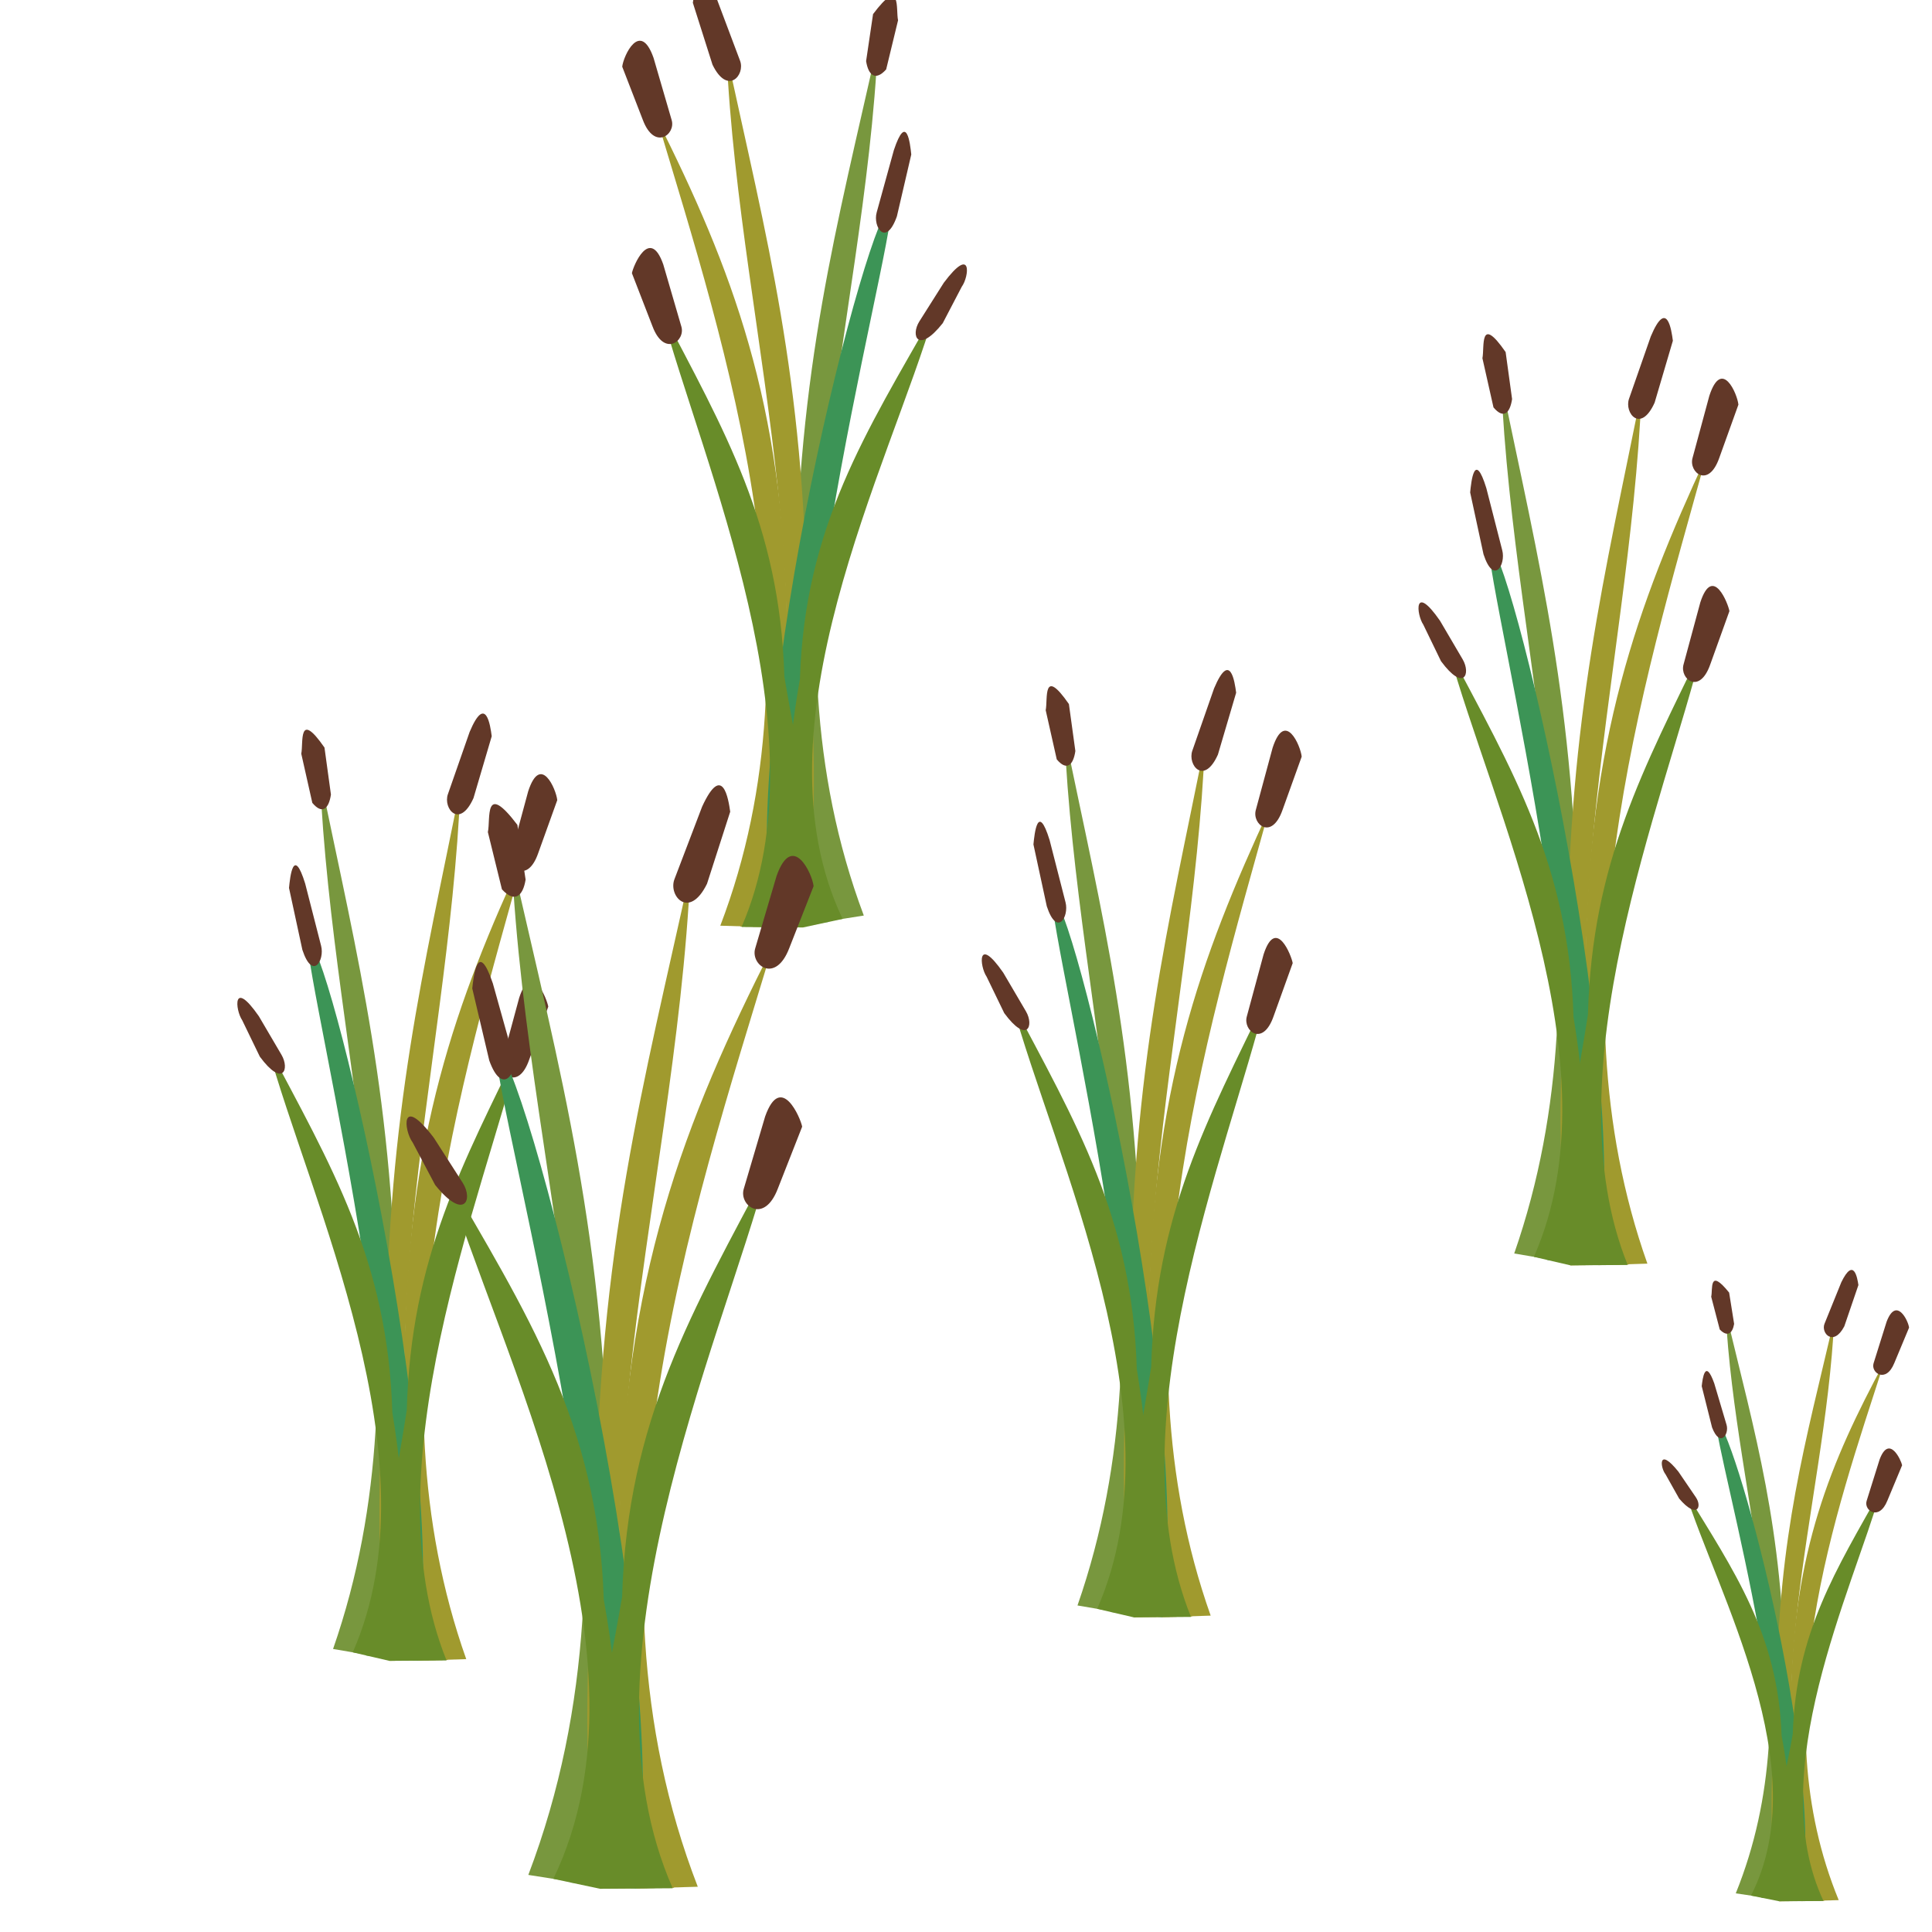
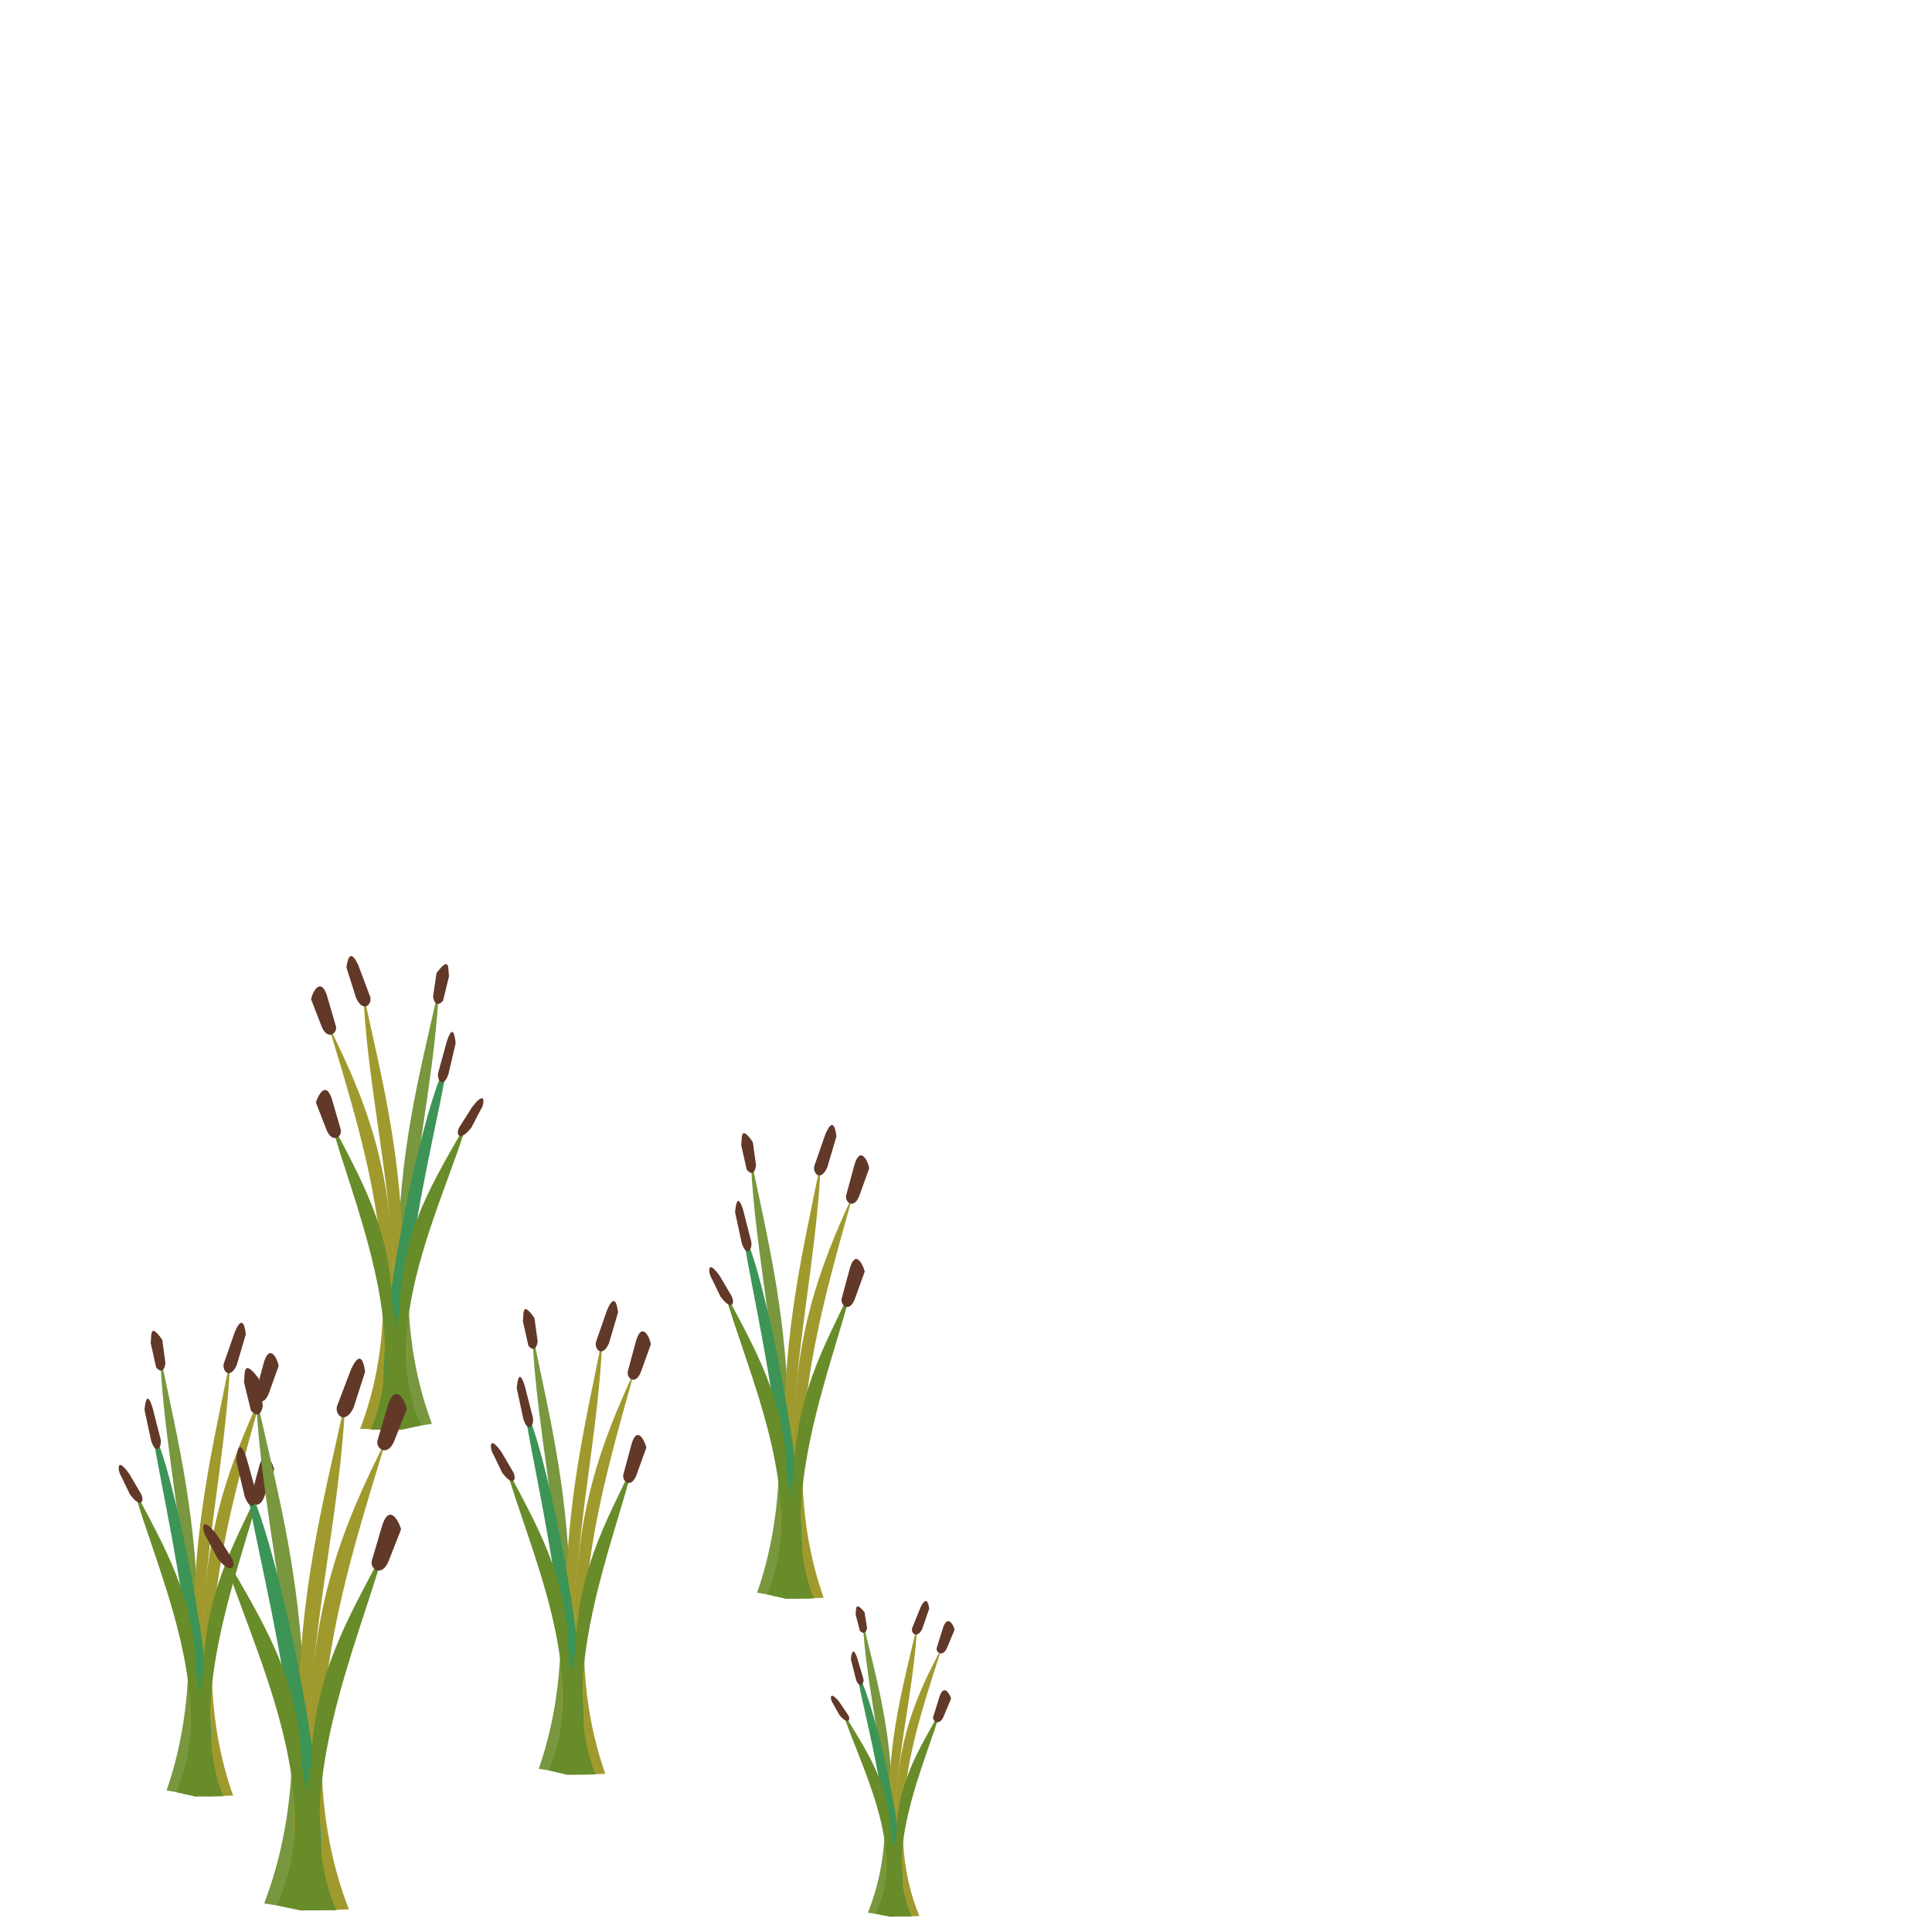
- <svg xmlns="http://www.w3.org/2000/svg" viewBox="0 0 40 40" width="400" height="400" version="1.1" id="svg1">
+ <svg xmlns="http://www.w3.org/2000/svg" viewBox="0 -40 80 80" width="80" height="80" version="1.1" id="svg1">
  <defs id="defs1" />
  <g id="reed">
    <g id="g4" transform="matrix(1,0,0,1.48977,-6.17834,-5.733108)">
      <g id="g6" transform="matrix(0.7659683,0,0,0.6690912,12.98511,2.90441)">
        <path id="rect1-0-3-3" style="fill:#78973e;fill-opacity:1;stroke-width:0.073" d="m 14.846,2.289 c -1.118,3.855 -2.162,6.727 -2.241,11.588 -0.238,2.6 -0.369,5.071 0.046,6.77 L 14.462,20.427 C 11.51,14.381 14.487,8.335 14.846,2.289 Z" />
        <path id="rect1" style="fill:#a09a2e;fill-opacity:1;stroke-width:0.072" d="m 10.75,2.518 c 1.085,3.855 2.099,6.727 2.176,11.588 0.231,2.6 0.3,4.87 -0.104,6.568 l -1.698,-0.018 C 13.988,14.61 11.099,8.564 10.75,2.518 Z" />
        <path id="rect1-85" style="fill:#a09a2e;fill-opacity:1;stroke-width:0.07" d="m 8.875,3.888 c 2.006,3.085 3.434,5.882 3.51,10.512 0.231,2.476 0.007,4.652 -0.397,6.27 L 10.583,20.638 C 13.448,14.88 10.743,8.689 8.875,3.888 Z" />
        <g id="g5">
          <path id="rect1-0" style="fill:#3c9456;fill-opacity:1;stroke-width:0.063" d="M 15.21,5.69 C 14.63,5.606 11.07,16.182 11.989,20.67 L 13.498,20.562 C 11.407,17.323 15.237,6.737 15.21,5.69 Z" />
          <path id="rect1-0-3" style="fill:#688c29;fill-opacity:1;stroke-width:0.076" d="m 16.38,7.878 c -1.856,2.51 -3.515,4.473 -3.645,7.639 -0.396,1.693 -0.604,4.051 0.087,5.157 l 1.067,-0.177 c -2.469,-3.992 1.264,-9.391 2.492,-12.619 z" />
          <path id="rect1-0-3-32" style="fill:#688c29;fill-opacity:1;stroke-width:0.072" d="m 8.974,7.827 c 1.701,2.51 3.222,4.473 3.341,7.639 0.363,1.693 1.139,4.101 0.506,5.208 l -1.664,-0.009 C 13.42,16.672 10.1,11.055 8.974,7.827 Z" />
        </g>
        <path id="rect5" style="fill:#623828;fill-opacity:1;stroke-width:0.103" d="M 8.194,7.085 C 8.226,6.94 8.677,6.106 9.041,6.902 L 9.531,8.195 C 9.646,8.491 9.066,8.836 8.75,8.188 Z" />
        <path id="rect5-3" style="fill:#623828;fill-opacity:1;stroke-width:0.103" d="M 7.932,2.796 C 7.963,2.574 8.415,1.817 8.779,2.613 l 0.49,1.293 c 0.114,0.296 -0.465,0.641 -0.781,-0.007 z" />
        <path id="rect5-3-3" style="fill:#623828;fill-opacity:1;stroke-width:0.117" d="M 9.841,1.469 C 9.881,1.247 10.014,0.583 10.484,1.379 l 0.633,1.293 c 0.147,0.296 -0.337,0.731 -0.745,0.082 z" />
        <path id="rect5-3-3-3" style="fill:#623828;fill-opacity:1;stroke-width:0.1" d="M 15.745,4.62 C 15.715,4.398 15.619,3.734 15.274,4.53 l -0.464,1.293 c -0.108,0.296 0.247,0.731 0.546,0.082 z" />
        <path id="rect5-3-3-7" style="fill:#623828;fill-opacity:1;stroke-width:0.15" d="m 17.109,7.367 c 0.204,-0.214 0.29,-0.878 -0.485,-0.083 l -0.661,0.803 c -0.243,0.296 -0.04,0.686 0.632,0.037 z" />
        <path id="rect5-3-3-7-3" style="fill:#623828;fill-opacity:1;stroke-width:0.15" d="m 15.388,1.832 c -0.066,-0.222 0.099,-0.924 -0.676,-0.128 l -0.188,0.976 c 0.061,0.296 0.252,0.421 0.542,0.173 z" />
      </g>
      <g id="g6-0" transform="matrix(-0.7108526,0,0,0.6690912,23.35439,13.09724)">
        <path id="rect1-0-3-3-4" style="fill:#78973e;fill-opacity:1;stroke-width:0.073" d="m 14.846,2.289 c -1.118,3.855 -2.162,6.727 -2.241,11.588 -0.238,2.6 -0.369,5.071 0.046,6.77 L 14.462,20.427 C 11.51,14.381 14.487,8.335 14.846,2.289 Z" />
        <path id="rect1-2" style="fill:#a09a2e;fill-opacity:1;stroke-width:0.072" d="m 10.75,2.518 c 1.085,3.855 2.099,6.727 2.176,11.588 0.231,2.6 0.3,4.87 -0.104,6.568 l -1.698,-0.018 C 13.988,14.61 11.099,8.564 10.75,2.518 Z" />
        <path id="rect1-85-3" style="fill:#a09a2e;fill-opacity:1;stroke-width:0.07" d="m 8.875,3.888 c 2.006,3.085 3.434,5.882 3.51,10.512 0.231,2.476 0.007,4.652 -0.397,6.27 L 10.583,20.638 C 13.448,14.88 10.743,8.689 8.875,3.888 Z" />
        <g id="g5-3">
          <path id="rect1-0-7" style="fill:#3c9456;fill-opacity:1;stroke-width:0.063" d="M 15.21,5.69 C 14.63,5.606 11.07,16.182 11.989,20.67 L 13.498,20.562 C 11.407,17.323 15.237,6.737 15.21,5.69 Z" />
          <path id="rect1-0-3-0" style="fill:#688c29;fill-opacity:1;stroke-width:0.076" d="m 16.38,7.878 c -1.856,2.51 -3.515,4.473 -3.645,7.639 -0.396,1.693 -0.604,4.051 0.087,5.157 l 1.067,-0.177 c -2.469,-3.992 1.264,-9.391 2.492,-12.619 z" />
          <path id="rect1-0-3-32-0" style="fill:#688c29;fill-opacity:1;stroke-width:0.072" d="m 8.974,7.827 c 1.701,2.51 3.222,4.473 3.341,7.639 0.363,1.693 1.139,4.101 0.506,5.208 l -1.664,-0.009 C 13.42,16.672 10.1,11.055 8.974,7.827 Z" />
        </g>
        <path id="rect5-1" style="fill:#623828;fill-opacity:1;stroke-width:0.103" d="M 8.194,7.085 C 8.226,6.94 8.677,6.106 9.041,6.902 L 9.531,8.195 C 9.646,8.491 9.066,8.836 8.75,8.188 Z" />
        <path id="rect5-3-0" style="fill:#623828;fill-opacity:1;stroke-width:0.103" d="M 7.932,2.796 C 7.963,2.574 8.415,1.817 8.779,2.613 l 0.49,1.293 c 0.114,0.296 -0.465,0.641 -0.781,-0.007 z" />
        <path id="rect5-3-3-30" style="fill:#623828;fill-opacity:1;stroke-width:0.117" d="M 9.841,1.469 C 9.881,1.247 10.014,0.583 10.484,1.379 l 0.633,1.293 c 0.147,0.296 -0.337,0.731 -0.745,0.082 z" />
        <path id="rect5-3-3-3-0" style="fill:#623828;fill-opacity:1;stroke-width:0.1" d="M 15.745,4.62 C 15.715,4.398 15.619,3.734 15.274,4.53 l -0.464,1.293 c -0.108,0.296 0.247,0.731 0.546,0.082 z" />
        <path id="rect5-3-3-7-38" style="fill:#623828;fill-opacity:1;stroke-width:0.15" d="m 17.109,7.367 c 0.204,-0.214 0.29,-0.878 -0.485,-0.083 l -0.661,0.803 c -0.243,0.296 -0.04,0.686 0.632,0.037 z" />
        <path id="rect5-3-3-7-3-3" style="fill:#623828;fill-opacity:1;stroke-width:0.15" d="m 15.388,1.832 c -0.066,-0.222 0.099,-0.924 -0.676,-0.128 l -0.188,0.976 c 0.061,0.296 0.252,0.421 0.542,0.173 z" />
      </g>
      <g id="g6-0-6" transform="matrix(-0.904534,0,0,0.7793941,30.19797,13.98411)">
        <path id="rect1-0-3-3-4-6" style="fill:#78973e;fill-opacity:1;stroke-width:0.073" d="m 14.846,2.289 c -1.118,3.855 -2.162,6.727 -2.241,11.588 -0.238,2.6 -0.369,5.071 0.046,6.77 L 14.462,20.427 C 11.51,14.381 14.487,8.335 14.846,2.289 Z" />
        <path id="rect1-2-40" style="fill:#a09a2e;fill-opacity:1;stroke-width:0.072" d="m 10.75,2.518 c 1.085,3.855 2.099,6.727 2.176,11.588 0.231,2.6 0.3,4.87 -0.104,6.568 l -1.698,-0.018 C 13.988,14.61 11.099,8.564 10.75,2.518 Z" />
        <path id="rect1-85-3-8" style="fill:#a09a2e;fill-opacity:1;stroke-width:0.07" d="m 8.875,3.888 c 2.006,3.085 3.434,5.882 3.51,10.512 0.231,2.476 0.007,4.652 -0.397,6.27 L 10.583,20.638 C 13.448,14.88 10.743,8.689 8.875,3.888 Z" />
        <g id="g5-3-20">
          <path id="rect1-0-7-6" style="fill:#3c9456;fill-opacity:1;stroke-width:0.063" d="M 15.21,5.69 C 14.63,5.606 11.07,16.182 11.989,20.67 L 13.498,20.562 C 11.407,17.323 15.237,6.737 15.21,5.69 Z" />
          <path id="rect1-0-3-0-0" style="fill:#688c29;fill-opacity:1;stroke-width:0.076" d="m 16.38,7.878 c -1.856,2.51 -3.515,4.473 -3.645,7.639 -0.396,1.693 -0.604,4.051 0.087,5.157 l 1.067,-0.177 c -2.469,-3.992 1.264,-9.391 2.492,-12.619 z" />
          <path id="rect1-0-3-32-0-7" style="fill:#688c29;fill-opacity:1;stroke-width:0.072" d="m 8.974,7.827 c 1.701,2.51 3.222,4.473 3.341,7.639 0.363,1.693 1.139,4.101 0.506,5.208 l -1.664,-0.009 C 13.42,16.672 10.1,11.055 8.974,7.827 Z" />
        </g>
        <path id="rect5-1-2" style="fill:#623828;fill-opacity:1;stroke-width:0.103" d="M 8.194,7.085 C 8.226,6.94 8.677,6.106 9.041,6.902 L 9.531,8.195 C 9.646,8.491 9.066,8.836 8.75,8.188 Z" />
        <path id="rect5-3-0-9" style="fill:#623828;fill-opacity:1;stroke-width:0.103" d="M 7.932,2.796 C 7.963,2.574 8.415,1.817 8.779,2.613 l 0.49,1.293 c 0.114,0.296 -0.465,0.641 -0.781,-0.007 z" />
        <path id="rect5-3-3-30-8" style="fill:#623828;fill-opacity:1;stroke-width:0.117" d="M 9.841,1.469 C 9.881,1.247 10.014,0.583 10.484,1.379 l 0.633,1.293 c 0.147,0.296 -0.337,0.731 -0.745,0.082 z" />
        <path id="rect5-3-3-3-0-1" style="fill:#623828;fill-opacity:1;stroke-width:0.1" d="M 15.745,4.62 C 15.715,4.398 15.619,3.734 15.274,4.53 l -0.464,1.293 c -0.108,0.296 0.247,0.731 0.546,0.082 z" />
        <path id="rect5-3-3-7-38-1" style="fill:#623828;fill-opacity:1;stroke-width:0.15" d="m 17.109,7.367 c 0.204,-0.214 0.29,-0.878 -0.485,-0.083 l -0.661,0.803 c -0.243,0.296 -0.04,0.686 0.632,0.037 z" />
        <path id="rect5-3-3-7-3-3-6" style="fill:#623828;fill-opacity:1;stroke-width:0.15" d="m 15.388,1.832 c -0.066,-0.222 0.099,-0.924 -0.676,-0.128 l -0.188,0.976 c 0.061,0.296 0.252,0.421 0.542,0.173 z" />
      </g>
      <g id="g6-0-1" transform="matrix(-0.5494514,0,0,0.4459201,50.06184,21.05226)">
        <path id="rect1-0-3-3-4-7" style="fill:#78973e;fill-opacity:1;stroke-width:0.073" d="m 14.846,2.289 c -1.118,3.855 -2.162,6.727 -2.241,11.588 -0.238,2.6 -0.369,5.071 0.046,6.77 L 14.462,20.427 C 11.51,14.381 14.487,8.335 14.846,2.289 Z" />
        <path id="rect1-2-45" style="fill:#a09a2e;fill-opacity:1;stroke-width:0.072" d="m 10.75,2.518 c 1.085,3.855 2.099,6.727 2.176,11.588 0.231,2.6 0.3,4.87 -0.104,6.568 l -1.698,-0.018 C 13.988,14.61 11.099,8.564 10.75,2.518 Z" />
        <path id="rect1-85-3-1" style="fill:#a09a2e;fill-opacity:1;stroke-width:0.07" d="m 8.875,3.888 c 2.006,3.085 3.434,5.882 3.51,10.512 0.231,2.476 0.007,4.652 -0.397,6.27 L 10.583,20.638 C 13.448,14.88 10.743,8.689 8.875,3.888 Z" />
        <g id="g5-3-7">
          <path id="rect1-0-7-8" style="fill:#3c9456;fill-opacity:1;stroke-width:0.063" d="M 15.21,5.69 C 14.63,5.606 11.07,16.182 11.989,20.67 L 13.498,20.562 C 11.407,17.323 15.237,6.737 15.21,5.69 Z" />
          <path id="rect1-0-3-0-2" style="fill:#688c29;fill-opacity:1;stroke-width:0.076" d="m 16.38,7.878 c -1.856,2.51 -3.515,4.473 -3.645,7.639 -0.396,1.693 -0.604,4.051 0.087,5.157 l 1.067,-0.177 c -2.469,-3.992 1.264,-9.391 2.492,-12.619 z" />
          <path id="rect1-0-3-32-0-5" style="fill:#688c29;fill-opacity:1;stroke-width:0.072" d="m 8.974,7.827 c 1.701,2.51 3.222,4.473 3.341,7.639 0.363,1.693 1.139,4.101 0.506,5.208 l -1.664,-0.009 C 13.42,16.672 10.1,11.055 8.974,7.827 Z" />
        </g>
        <path id="rect5-1-4" style="fill:#623828;fill-opacity:1;stroke-width:0.103" d="M 8.194,7.085 C 8.226,6.94 8.677,6.106 9.041,6.902 L 9.531,8.195 C 9.646,8.491 9.066,8.836 8.75,8.188 Z" />
        <path id="rect5-3-0-5" style="fill:#623828;fill-opacity:1;stroke-width:0.103" d="M 7.932,2.796 C 7.963,2.574 8.415,1.817 8.779,2.613 l 0.49,1.293 c 0.114,0.296 -0.465,0.641 -0.781,-0.007 z" />
        <path id="rect5-3-3-30-3" style="fill:#623828;fill-opacity:1;stroke-width:0.117" d="M 9.841,1.469 C 9.881,1.247 10.014,0.583 10.484,1.379 l 0.633,1.293 c 0.147,0.296 -0.337,0.731 -0.745,0.082 z" />
        <path id="rect5-3-3-3-0-01" style="fill:#623828;fill-opacity:1;stroke-width:0.1" d="M 15.745,4.62 C 15.715,4.398 15.619,3.734 15.274,4.53 l -0.464,1.293 c -0.108,0.296 0.247,0.731 0.546,0.082 z" />
        <path id="rect5-3-3-7-38-9" style="fill:#623828;fill-opacity:1;stroke-width:0.15" d="m 17.109,7.367 c 0.204,-0.214 0.29,-0.878 -0.485,-0.083 l -0.661,0.803 c -0.243,0.296 -0.04,0.686 0.632,0.037 z" />
        <path id="rect5-3-3-7-3-3-4" style="fill:#623828;fill-opacity:1;stroke-width:0.15" d="m 15.388,1.832 c -0.066,-0.222 0.099,-0.924 -0.676,-0.128 l -0.188,0.976 c 0.061,0.296 0.252,0.421 0.542,0.173 z" />
      </g>
      <g id="g6-0-9" transform="matrix(-0.7108526,0,0,0.6690912,38.76699,12.4926)">
        <path id="rect1-0-3-3-4-2" style="fill:#78973e;fill-opacity:1;stroke-width:0.073" d="m 14.846,2.289 c -1.118,3.855 -2.162,6.727 -2.241,11.588 -0.238,2.6 -0.369,5.071 0.046,6.77 L 14.462,20.427 C 11.51,14.381 14.487,8.335 14.846,2.289 Z" />
        <path id="rect1-2-4" style="fill:#a09a2e;fill-opacity:1;stroke-width:0.072" d="m 10.75,2.518 c 1.085,3.855 2.099,6.727 2.176,11.588 0.231,2.6 0.3,4.87 -0.104,6.568 l -1.698,-0.018 C 13.988,14.61 11.099,8.564 10.75,2.518 Z" />
        <path id="rect1-85-3-9" style="fill:#a09a2e;fill-opacity:1;stroke-width:0.07" d="m 8.875,3.888 c 2.006,3.085 3.434,5.882 3.51,10.512 0.231,2.476 0.007,4.652 -0.397,6.27 L 10.583,20.638 C 13.448,14.88 10.743,8.689 8.875,3.888 Z" />
        <g id="g5-3-2">
          <path id="rect1-0-7-9" style="fill:#3c9456;fill-opacity:1;stroke-width:0.063" d="M 15.21,5.69 C 14.63,5.606 11.07,16.182 11.989,20.67 L 13.498,20.562 C 11.407,17.323 15.237,6.737 15.21,5.69 Z" />
          <path id="rect1-0-3-0-1" style="fill:#688c29;fill-opacity:1;stroke-width:0.076" d="m 16.38,7.878 c -1.856,2.51 -3.515,4.473 -3.645,7.639 -0.396,1.693 -0.604,4.051 0.087,5.157 l 1.067,-0.177 c -2.469,-3.992 1.264,-9.391 2.492,-12.619 z" />
          <path id="rect1-0-3-32-0-0" style="fill:#688c29;fill-opacity:1;stroke-width:0.072" d="m 8.974,7.827 c 1.701,2.51 3.222,4.473 3.341,7.639 0.363,1.693 1.139,4.101 0.506,5.208 l -1.664,-0.009 C 13.42,16.672 10.1,11.055 8.974,7.827 Z" />
        </g>
        <path id="rect5-1-9" style="fill:#623828;fill-opacity:1;stroke-width:0.103" d="M 8.194,7.085 C 8.226,6.94 8.677,6.106 9.041,6.902 L 9.531,8.195 C 9.646,8.491 9.066,8.836 8.75,8.188 Z" />
        <path id="rect5-3-0-3" style="fill:#623828;fill-opacity:1;stroke-width:0.103" d="M 7.932,2.796 C 7.963,2.574 8.415,1.817 8.779,2.613 l 0.49,1.293 c 0.114,0.296 -0.465,0.641 -0.781,-0.007 z" />
        <path id="rect5-3-3-30-0" style="fill:#623828;fill-opacity:1;stroke-width:0.117" d="M 9.841,1.469 C 9.881,1.247 10.014,0.583 10.484,1.379 l 0.633,1.293 c 0.147,0.296 -0.337,0.731 -0.745,0.082 z" />
        <path id="rect5-3-3-3-0-0" style="fill:#623828;fill-opacity:1;stroke-width:0.1" d="M 15.745,4.62 C 15.715,4.398 15.619,3.734 15.274,4.53 l -0.464,1.293 c -0.108,0.296 0.247,0.731 0.546,0.082 z" />
        <path id="rect5-3-3-7-38-3" style="fill:#623828;fill-opacity:1;stroke-width:0.15" d="m 17.109,7.367 c 0.204,-0.214 0.29,-0.878 -0.485,-0.083 l -0.661,0.803 c -0.243,0.296 -0.04,0.686 0.632,0.037 z" />
        <path id="rect5-3-3-7-3-3-0" style="fill:#623828;fill-opacity:1;stroke-width:0.15" d="m 15.388,1.832 c -0.066,-0.222 0.099,-0.924 -0.676,-0.128 l -0.188,0.976 c 0.061,0.296 0.252,0.421 0.542,0.173 z" />
      </g>
      <g id="g6-0-9-7" transform="matrix(-0.7108526,0,0,0.6690912,47.80883,7.60087)">
        <path id="rect1-0-3-3-4-2-1" style="fill:#78973e;fill-opacity:1;stroke-width:0.073" d="m 14.846,2.289 c -1.118,3.855 -2.162,6.727 -2.241,11.588 -0.238,2.6 -0.369,5.071 0.046,6.77 L 14.462,20.427 C 11.51,14.381 14.487,8.335 14.846,2.289 Z" />
        <path id="rect1-2-4-0" style="fill:#a09a2e;fill-opacity:1;stroke-width:0.072" d="m 10.75,2.518 c 1.085,3.855 2.099,6.727 2.176,11.588 0.231,2.6 0.3,4.87 -0.104,6.568 l -1.698,-0.018 C 13.988,14.61 11.099,8.564 10.75,2.518 Z" />
        <path id="rect1-85-3-9-6" style="fill:#a09a2e;fill-opacity:1;stroke-width:0.07" d="m 8.875,3.888 c 2.006,3.085 3.434,5.882 3.51,10.512 0.231,2.476 0.007,4.652 -0.397,6.27 L 10.583,20.638 C 13.448,14.88 10.743,8.689 8.875,3.888 Z" />
        <g id="g5-3-2-0">
          <path id="rect1-0-7-9-3" style="fill:#3c9456;fill-opacity:1;stroke-width:0.063" d="M 15.21,5.69 C 14.63,5.606 11.07,16.182 11.989,20.67 L 13.498,20.562 C 11.407,17.323 15.237,6.737 15.21,5.69 Z" />
          <path id="rect1-0-3-0-1-3" style="fill:#688c29;fill-opacity:1;stroke-width:0.076" d="m 16.38,7.878 c -1.856,2.51 -3.515,4.473 -3.645,7.639 -0.396,1.693 -0.604,4.051 0.087,5.157 l 1.067,-0.177 c -2.469,-3.992 1.264,-9.391 2.492,-12.619 z" />
          <path id="rect1-0-3-32-0-0-5" style="fill:#688c29;fill-opacity:1;stroke-width:0.072" d="m 8.974,7.827 c 1.701,2.51 3.222,4.473 3.341,7.639 0.363,1.693 1.139,4.101 0.506,5.208 l -1.664,-0.009 C 13.42,16.672 10.1,11.055 8.974,7.827 Z" />
        </g>
        <path id="rect5-1-9-0" style="fill:#623828;fill-opacity:1;stroke-width:0.103" d="M 8.194,7.085 C 8.226,6.94 8.677,6.106 9.041,6.902 L 9.531,8.195 C 9.646,8.491 9.066,8.836 8.75,8.188 Z" />
        <path id="rect5-3-0-3-2" style="fill:#623828;fill-opacity:1;stroke-width:0.103" d="M 7.932,2.796 C 7.963,2.574 8.415,1.817 8.779,2.613 l 0.49,1.293 c 0.114,0.296 -0.465,0.641 -0.781,-0.007 z" />
        <path id="rect5-3-3-30-0-3" style="fill:#623828;fill-opacity:1;stroke-width:0.117" d="M 9.841,1.469 C 9.881,1.247 10.014,0.583 10.484,1.379 l 0.633,1.293 c 0.147,0.296 -0.337,0.731 -0.745,0.082 z" />
        <path id="rect5-3-3-3-0-0-2" style="fill:#623828;fill-opacity:1;stroke-width:0.1" d="M 15.745,4.62 C 15.715,4.398 15.619,3.734 15.274,4.53 l -0.464,1.293 c -0.108,0.296 0.247,0.731 0.546,0.082 z" />
        <path id="rect5-3-3-7-38-3-7" style="fill:#623828;fill-opacity:1;stroke-width:0.15" d="m 17.109,7.367 c 0.204,-0.214 0.29,-0.878 -0.485,-0.083 l -0.661,0.803 c -0.243,0.296 -0.04,0.686 0.632,0.037 z" />
        <path id="rect5-3-3-7-3-3-0-1" style="fill:#623828;fill-opacity:1;stroke-width:0.15" d="m 15.388,1.832 c -0.066,-0.222 0.099,-0.924 -0.676,-0.128 l -0.188,0.976 c 0.061,0.296 0.252,0.421 0.542,0.173 z" />
      </g>
    </g>
  </g>
</svg>
